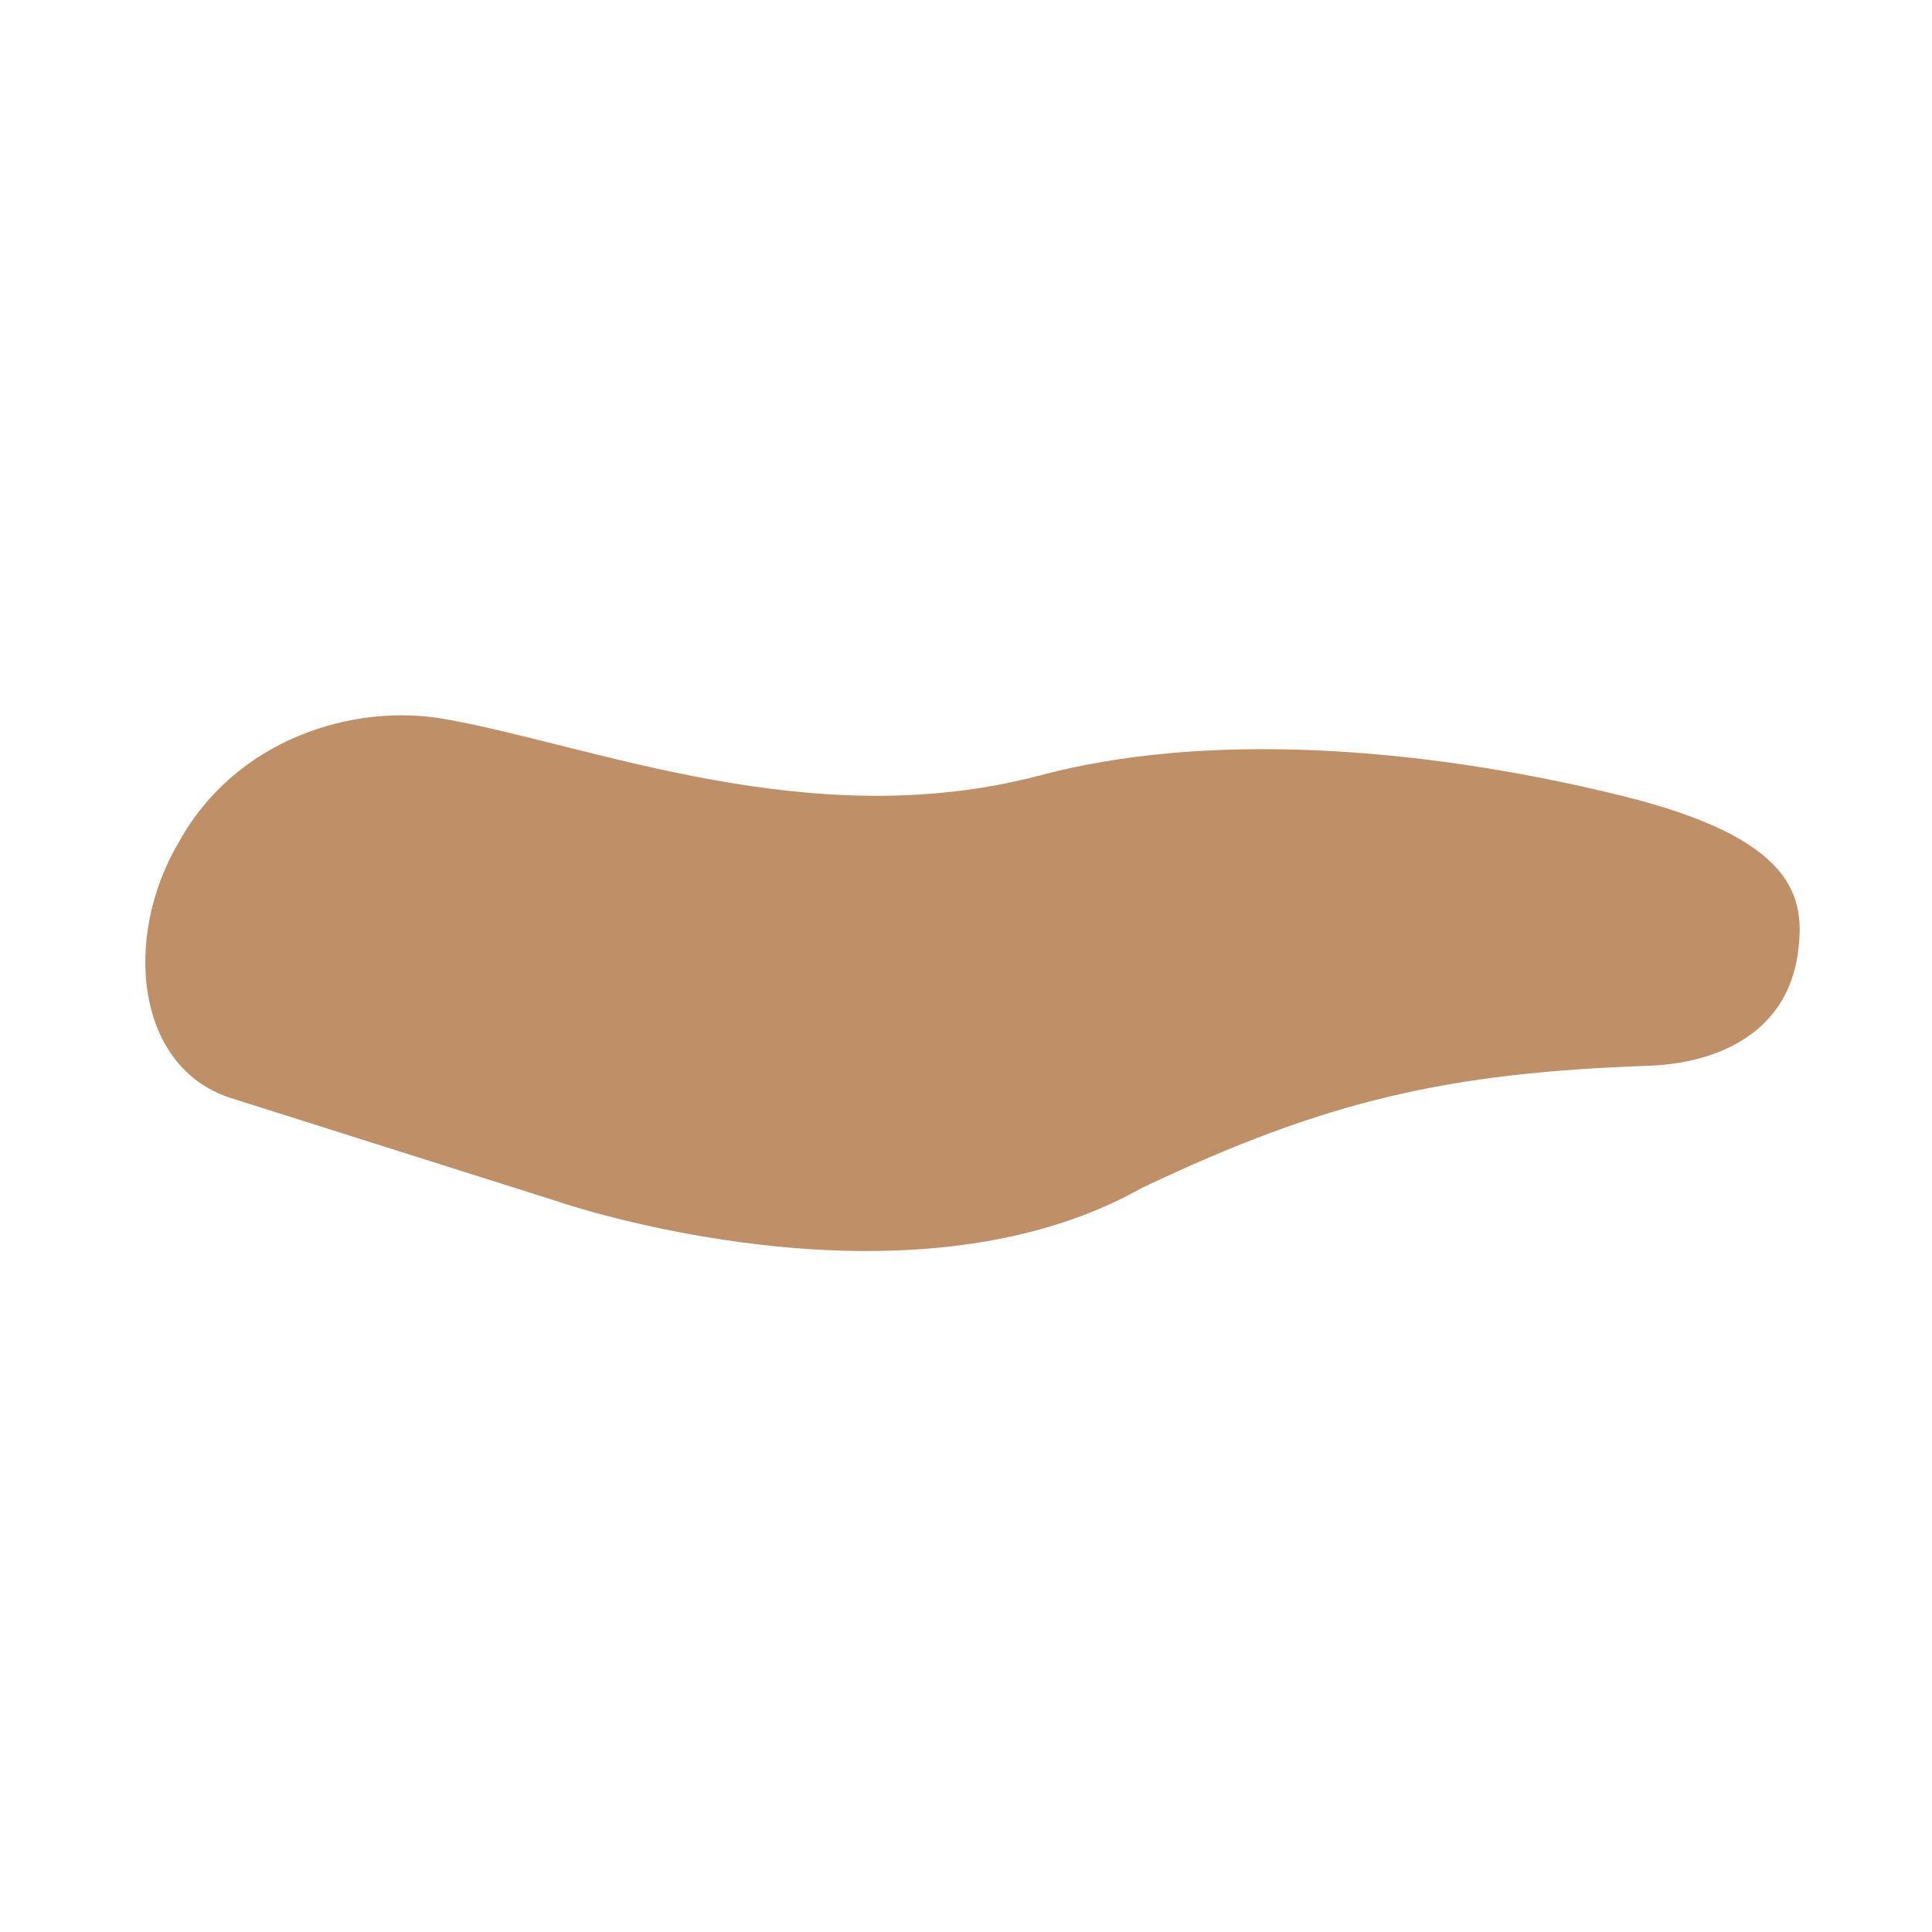
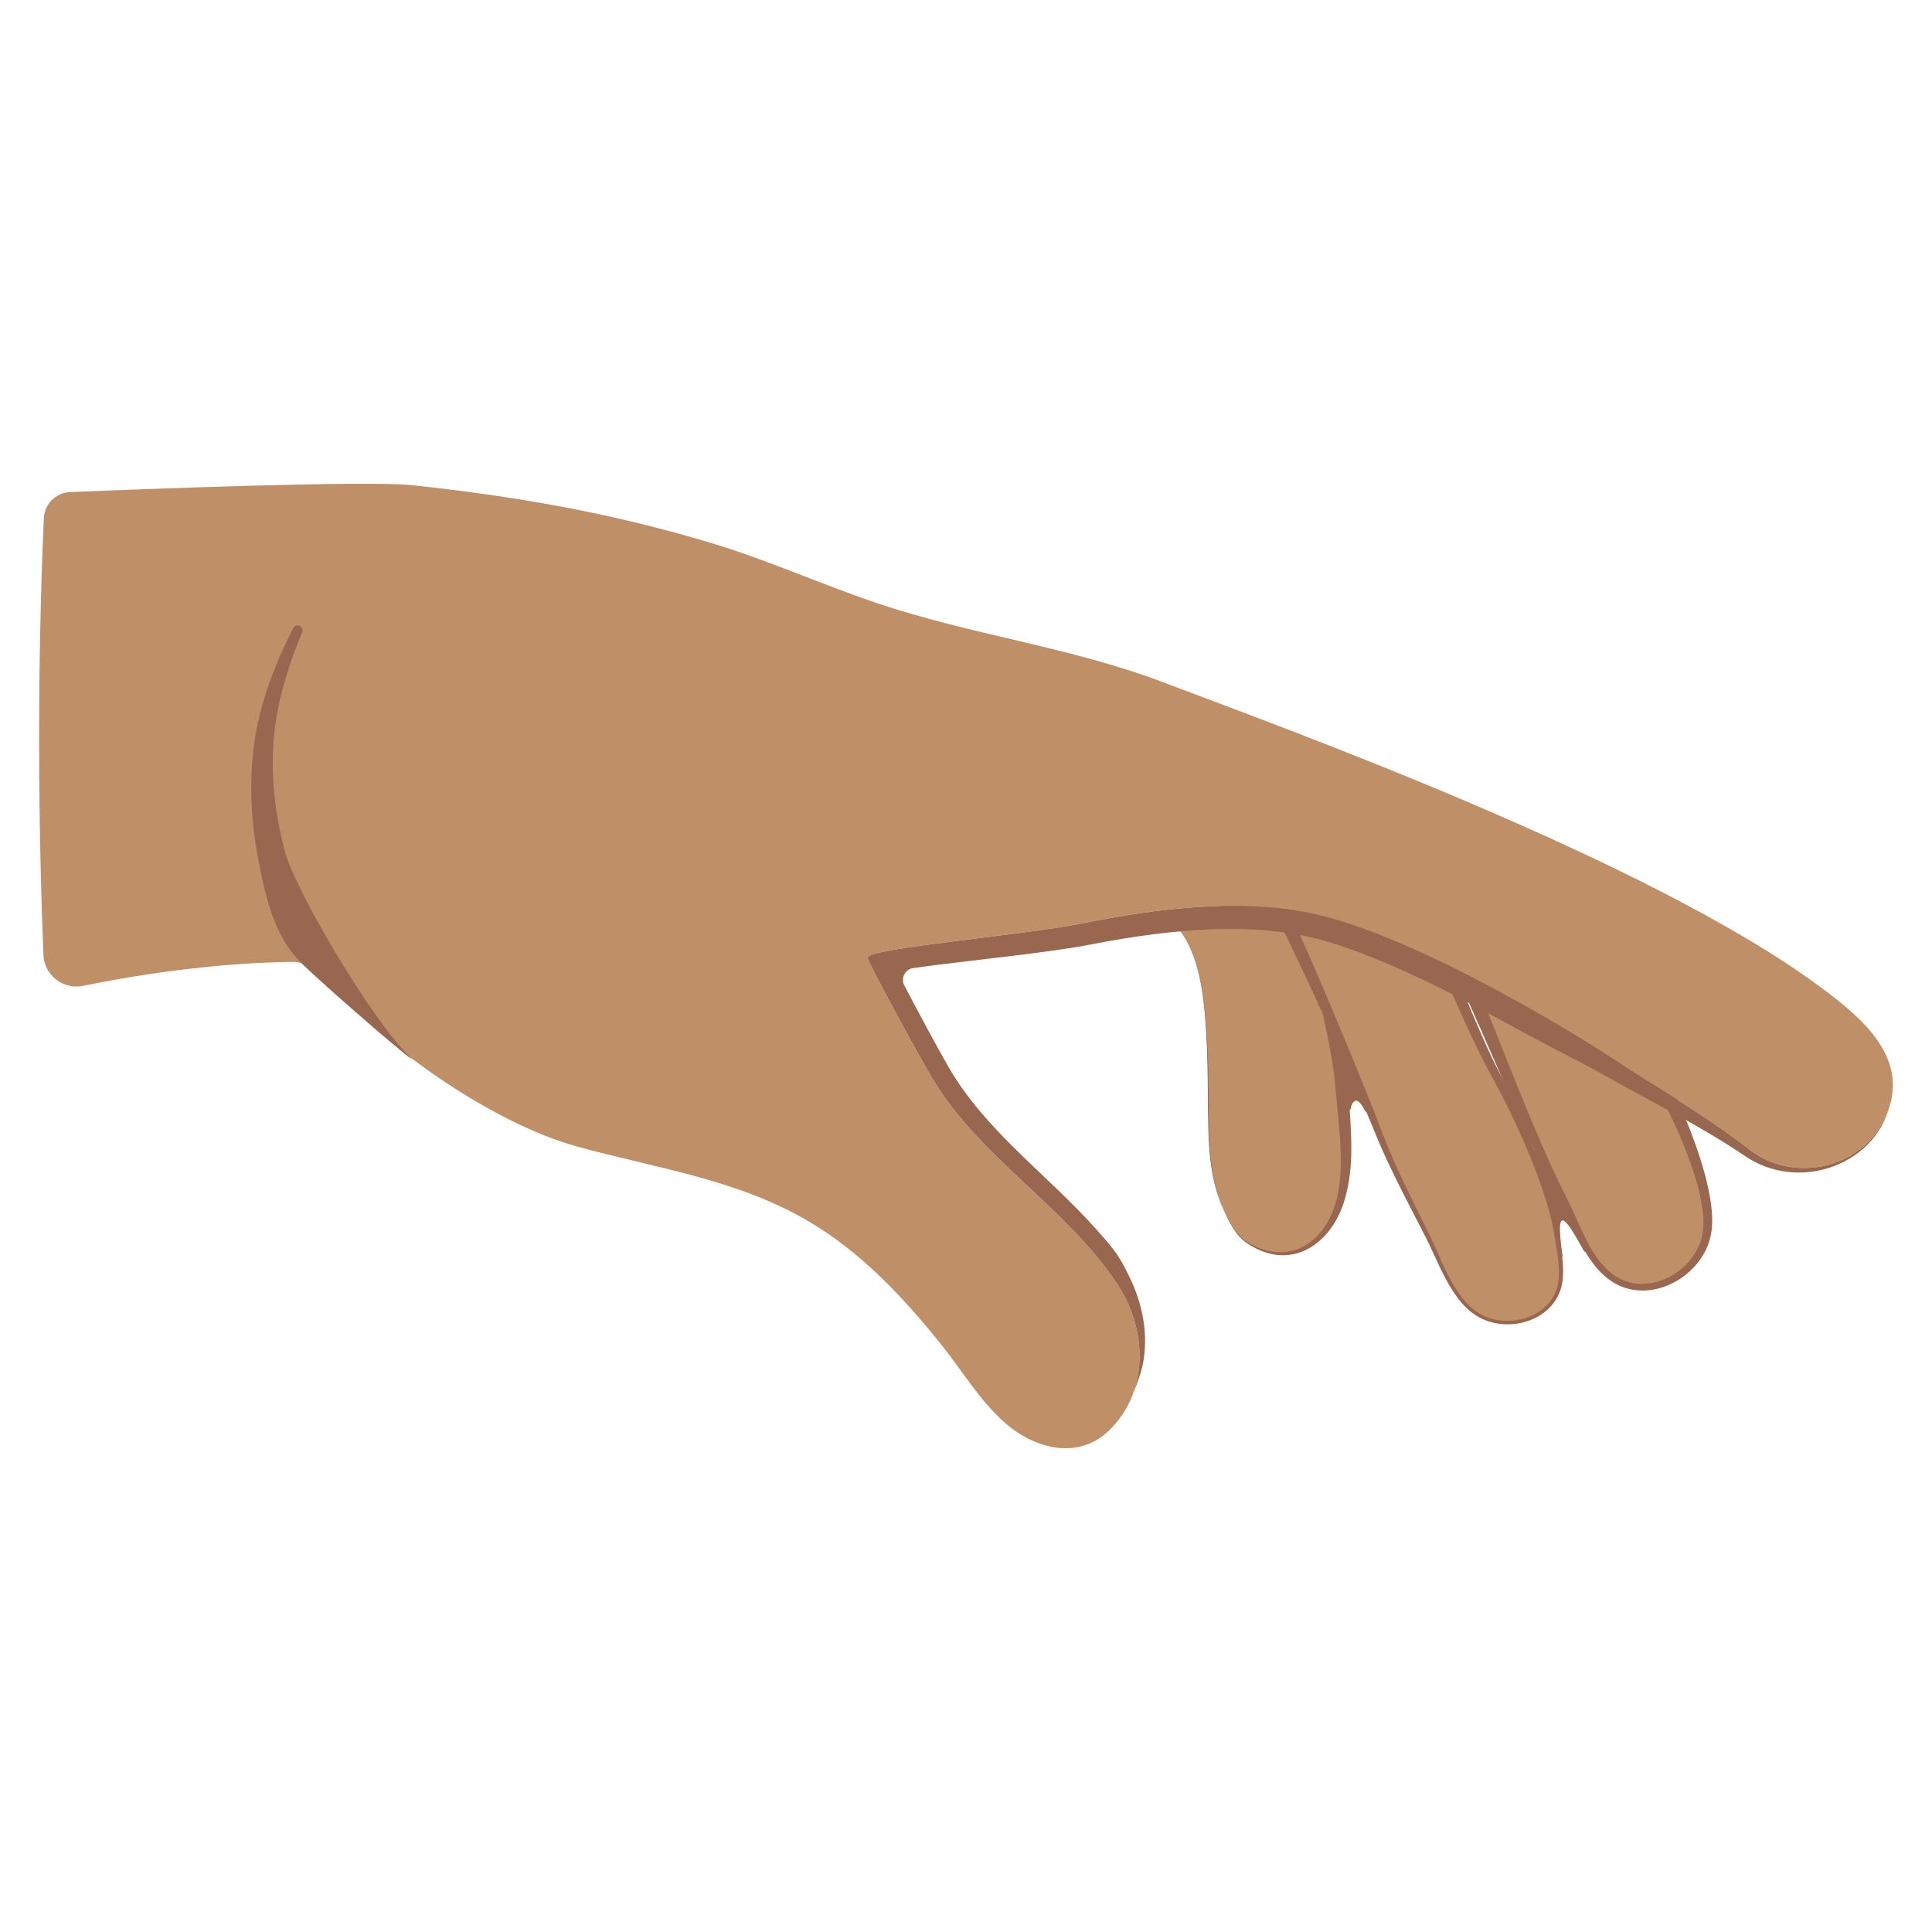
- <svg xmlns="http://www.w3.org/2000/svg" width="128px" height="128px" version="1.1" xml:space="preserve" style="fill-rule:evenodd;clip-rule:evenodd;stroke-linejoin:round;stroke-miterlimit:2;">
-   <g transform="matrix(-0.392747,1.46575,-1.46575,-0.392747,200.987,60.7416)">
-     <path d="M29.08,121.23C33.77,122.56 39.2,120.5 39.32,116.03L39.98,101.26C40,101.02 41.06,85.23 32.89,76.8L32.77,76.67C27.02,69.91 24.5,65.12 21.92,56.69C21.06,53.9 19.03,51.28 15.54,51.7C13.07,52 10.69,53.05 10.85,60.93C11.04,70.11 12.87,79.25 16.55,85.65C21.69,94.6 20.35,104.82 20.91,111.37C21.25,115.48 24.14,120 29.08,121.23Z" style="fill:#bf8f68;" />
+ <svg xmlns="http://www.w3.org/2000/svg" width="128px" height="128px" version="1.1" xml:space="preserve" style="fill-rule:evenodd;clip-rule:evenodd;stroke-linejoin:round;stroke-miterlimit:2;" id="svg40">
+   <defs id="defs44" />
+   <g transform="matrix(1.21093,0,0,-1.21093,-14.6099,132.427)" id="g4">
+     <path d="M98.762,40.86C98.6,41.093 97.791,42.726 97.516,42.579C97.278,42.452 97.532,40.846 97.551,40.684C97.6,40.257 96.917,41.357 96.739,41.726C96.288,42.658 96.026,43.647 95.796,44.652C95.729,44.949 95.66,45.248 95.62,45.549C95.602,45.683 95.572,45.832 95.6,45.967C95.652,46.212 95.855,46.363 96.077,46.449C96.657,46.674 97.281,46.295 97.685,45.9C98.813,44.794 99.098,43.171 99.392,41.69" style="fill:#99674f;" id="path2" />
+   </g>
+   <g transform="matrix(1.21093,0,0,-1.21093,-14.6099,132.427)" id="g8">
+     <path d="M85.981,48.714C85.969,48.864 86.091,49.115 86.262,49.137C86.439,49.159 86.709,48.683 86.77,48.546C86.793,48.493 86.884,48.609 86.907,48.629C87.006,48.715 87.1,48.842 87.142,48.967C87.285,49.395 87.315,49.824 87.326,50.272C87.336,50.705 87.378,51.145 87.151,51.533C87.067,51.675 86.951,51.796 86.827,51.903C86.57,52.124 86.253,52.286 85.909,52.305C85.545,52.325 85.204,52.197 84.884,52.034C84.463,51.82 84.046,51.509 83.8,51.1C83.478,50.568 83.56,49.961 83.668,49.381C83.708,49.166 83.751,48.952 83.8,48.739C83.826,48.627 83.854,48.482 83.937,48.393C84.066,48.257 84.265,48.19 84.443,48.15C84.73,48.085 85.025,48.046 85.305,47.953" style="fill:#99674f;" id="path6" />
+   </g>
+   <g transform="matrix(1.21093,0,0,-1.21093,-14.6099,132.427)" id="g14">
+     <path d="M75.861,59.231C77.459,57.991 77.84,55.689 78.008,53.793C78.161,52.077 78.166,50.347 78.179,48.625C78.197,46.259 78.281,44.004 79.672,41.979C79.937,41.594 80.328,41.323 80.743,41.121C82.986,40.031 84.852,41.588 85.425,43.773C85.943,45.749 85.615,47.794 85.487,49.797C85.303,52.672 83.868,57.847 83.19,60.667" style="fill:#bf8f68;" id="path10" />
+     <path d="M78.99,43.209C78.811,43.632 78.673,44.063 78.567,44.5C78.245,45.819 78.208,47.202 78.2,48.626C78.192,49.659 78.187,50.695 78.15,51.729C78.125,52.419 78.086,53.108 78.024,53.794C77.92,54.927 77.741,56.205 77.272,57.313C76.955,58.061 76.507,58.733 75.861,59.231C76.503,58.73 76.947,58.057 77.259,57.308C77.722,56.199 77.895,54.923 77.993,53.792C78.053,53.105 78.089,52.417 78.111,51.727C78.146,50.693 78.15,49.658 78.157,48.625C78.171,47.199 78.204,45.812 78.542,44.494C78.654,44.057 78.801,43.629 78.99,43.209C79.168,42.788 79.387,42.375 79.659,41.97C79.79,41.774 79.954,41.606 80.136,41.46C80.317,41.315 80.518,41.19 80.725,41.084C81.87,40.49 82.933,40.599 83.792,41.125C84.651,41.65 85.305,42.598 85.635,43.718C85.871,44.524 85.972,45.344 85.994,46.171C86.028,47.385 85.893,48.61 85.837,49.82C85.769,51.016 85.491,52.607 85.137,54.264C84.636,56.614 83.983,59.099 83.591,60.763C83.538,60.985 83.315,61.122 83.093,61.068C82.871,61.015 82.735,60.792 82.788,60.57C83.196,58.913 83.867,56.44 84.394,54.102C84.758,52.489 85.054,50.941 85.137,49.775C85.234,48.581 85.398,47.374 85.421,46.173C85.436,45.387 85.395,44.605 85.215,43.828C84.972,42.776 84.422,41.862 83.657,41.333C82.873,40.791 81.872,40.655 80.761,41.159C80.554,41.254 80.351,41.366 80.168,41.502C79.984,41.639 79.82,41.799 79.686,41.988C79.406,42.386 79.177,42.793 78.99,43.209Z" style="fill:#99674f;" id="path12" />
+   </g>
+   <g transform="matrix(1.2099,0.0499328,0.0499328,-1.2099,-17.974,127.872)" id="g20">
+     <path d="M81.656,60.789C82.875,59.057 87.458,49.473 88.292,47.547C89.171,45.513 90.27,43.646 91.337,41.713C92.101,40.329 92.884,38.192 94.43,37.49C95.879,36.833 97.901,37.388 98.515,38.937C98.887,39.876 98.56,41.034 98.388,42.004C97.92,44.658 95.91,48.66 94.575,50.897C93.237,53.139 90.375,59.481 89.345,61.87" style="fill:#bf8f68;" id="path16" />
+     <path d="M81.319,60.551C81.84,59.836 82.978,57.749 84.18,55.43C85.842,52.223 87.623,48.578 88.12,47.472C88.483,46.66 88.88,45.876 89.296,45.102C89.917,43.944 90.579,42.811 91.231,41.655C91.691,40.833 92.162,39.747 92.791,38.852C93.23,38.227 93.747,37.695 94.392,37.405C95.135,37.067 96.025,37.041 96.81,37.294C97.604,37.551 98.29,38.095 98.612,38.898C98.772,39.292 98.813,39.725 98.794,40.167C98.766,40.796 98.613,41.445 98.516,42.027C98.334,43.116 97.897,44.431 97.356,45.762C96.568,47.701 95.558,49.674 94.777,51.018C94.238,51.951 93.447,53.589 92.637,55.358C91.49,57.863 90.305,60.629 89.724,62.033C89.634,62.242 89.39,62.339 89.181,62.249C88.972,62.158 88.875,61.915 88.966,61.706C89.591,60.315 90.866,57.577 92.089,55.097C92.959,53.335 93.802,51.703 94.372,50.776C95.177,49.464 96.227,47.537 97.049,45.633C97.609,44.335 98.062,43.049 98.261,41.982C98.367,41.41 98.528,40.774 98.565,40.155C98.59,39.745 98.56,39.343 98.417,38.975C98.124,38.227 97.488,37.717 96.751,37.475C96.011,37.232 95.171,37.258 94.469,37.576C93.857,37.856 93.369,38.368 92.956,38.967C92.339,39.862 91.889,40.949 91.443,41.772C90.813,42.937 90.17,44.079 89.573,45.248C89.178,46.022 88.804,46.809 88.463,47.621C87.996,48.743 86.307,52.444 84.741,55.71C83.589,58.113 82.501,60.28 81.994,61.027C81.863,61.213 81.605,61.258 81.419,61.127C81.232,60.996 81.187,60.738 81.319,60.551Z" style="fill:#99674f;" id="path18" />
+   </g>
+   <g transform="matrix(1.21093,0,0,-1.21093,-14.6099,132.698)" id="g26">
+     <path d="M91.956,56.732C93.698,52.928 95.669,47.623 97.616,43.916C98.333,42.551 98.884,40.736 100.152,39.759C102.139,38.228 105.111,39.845 105.462,42.158C105.846,44.692 103.423,49.758 102.129,51.821" style="fill:#bf8f68;" id="path22" />
+     <path d="M91.58,56.56C92.827,53.951 94.2,50.631 95.581,47.611C96.2,46.257 96.818,44.962 97.434,43.82C97.869,43.008 98.248,42.035 98.751,41.175C99.103,40.574 99.513,40.026 100.045,39.619C101.095,38.803 102.408,38.822 103.509,39.347C104.607,39.871 105.49,40.903 105.69,42.123C105.87,43.2 105.565,44.728 105.054,46.305C104.34,48.506 103.224,50.8 102.479,52.04C102.358,52.233 102.103,52.292 101.91,52.171C101.717,52.05 101.658,51.795 101.779,51.602C102.551,50.422 103.73,48.233 104.499,46.114C105.032,44.645 105.373,43.212 105.234,42.192C105.081,41.104 104.31,40.172 103.342,39.692C102.37,39.209 101.199,39.181 100.26,39.898C99.767,40.28 99.388,40.793 99.067,41.357C98.576,42.219 98.218,43.196 97.798,44.011C97.213,45.158 96.625,46.456 96.048,47.816C94.749,50.879 93.494,54.252 92.331,56.904C92.236,57.111 91.991,57.202 91.784,57.107C91.577,57.012 91.485,56.767 91.58,56.56Z" style="fill:#99674f;" id="path24" />
+   </g>
+   <g transform="matrix(1.21093,0,0,-1.21093,-14.6099,132.427)" id="g30">
+     <path d="m 28.082,56.732 c 0.577,0.002 1.185,-0.268 1.55,-0.715 3.339,-3.912 9.369,-8.105 13.993,-9.382 4.28,-1.182 8.678,-1.774 12.574,-4.036 2.927,-1.7 5.178,-4.103 7.288,-6.708 1.179,-1.455 2.176,-3.176 3.6,-4.412 1.617,-1.403 4.003,-2.015 5.68,-0.362 2.207,2.176 2.044,5.544 0.431,7.981 -2.811,4.247 -7.496,6.864 -10.124,11.263 -0.873,1.461 -3.613,6.519 -3.546,6.624 0.342,0.537 8.367,1.173 11.932,1.888 3.928,0.788 8.338,1.333 12.282,0.533 5.347,-1.085 13.904,-6.212 16.524,-7.938 2.63,-1.732 5.056,-3.093 7.511,-4.998 2.561,-1.988 6.483,-0.946 7.592,2.112 1.089,3.001 -1.473,5.117 -3.706,6.775 -9.439,7.005 -29.706,14.297 -35.952,16.672 -5.101,1.939 -10.536,2.595 -15.694,4.342 -3.019,1.023 -5.936,2.341 -8.989,3.263 -5.5,1.662 -10.713,2.568 -16.409,3.18 C 32.176,83.076 19.99,82.607 15.901,82.437 15.13,82.408 14.508,81.796 14.465,81.025 14.309,77.692 13.984,68.523 14.44,57.121 c 0.021,-0.533 0.277,-1.03 0.699,-1.357 0.422,-0.327 0.966,-0.452 1.488,-0.34 3.683,0.757 7.786,1.269 11.455,1.308 z" style="fill:#bf8f68" id="path28" />
+   </g>
+   <g transform="matrix(1.21093,0,0,-1.21093,-14.6099,132.427)" id="g34">
+     <path d="M74.097,33.22C74.763,35.138 74.351,37.356 73.198,39.098C70.387,43.345 65.702,45.962 63.074,50.361C62.201,51.822 59.461,56.88 59.528,56.985C59.87,57.522 67.895,58.158 71.46,58.873C75.388,59.661 79.798,60.206 83.742,59.406C89.089,58.321 97.646,53.194 100.266,51.468C102.896,49.736 105.322,48.375 107.777,46.47C110.332,44.487 114.241,45.519 115.361,48.56C114.848,46.992 113.594,45.937 112.151,45.47C110.644,44.983 108.93,45.154 107.512,46.129C106.75,46.644 105.997,47.105 105.239,47.548C103.434,48.601 101.629,49.514 99.7,50.61C98.884,51.078 97.488,51.764 95.845,52.644C94.114,53.57 92.118,54.711 90.075,55.683C87.752,56.788 85.406,57.747 83.486,58.143C81.993,58.455 80.428,58.56 78.85,58.529C76.431,58.482 73.983,58.121 71.7,57.676C69.265,57.205 64.757,56.783 62.021,56.393C61.813,56.36 61.634,56.229 61.539,56.042C61.445,55.855 61.446,55.633 61.542,55.447C62.374,53.851 63.501,51.767 64.001,50.915C66.03,47.438 69.384,45.087 72.023,42.124C72.444,41.65 72.877,41.182 73.228,40.653C73.466,40.295 73.654,39.915 73.845,39.526C74.547,38.104 74.871,36.525 74.641,35.002C74.551,34.409 74.357,33.858 74.132,33.302L74.097,33.22Z" style="fill:#99674f;" id="path32" />
+   </g>
+   <g transform="matrix(1.21093,0,0,-1.21093,-14.6268,132.339)" id="g38">
+     <path d="m 28.605,56.559 c -1.536,1.502 -1.993,3.623 -2.393,5.7 -0.399,2.075 -0.512,4.196 -0.224,6.351 0.145,1.085 0.431,2.187 0.81,3.261 0.372,1.058 0.828,2.085 1.316,3.04 0.063,0.136 0.224,0.195 0.36,0.132 0.135,-0.063 0.194,-0.224 0.131,-0.36 -0.401,-0.962 -0.767,-1.993 -1.049,-3.047 -0.278,-1.038 -0.468,-2.094 -0.526,-3.124 -0.113,-2.031 0.143,-4.001 0.666,-5.908 0.522,-1.907 4.49,-8.841 6.813,-11.154 C 35.344,50.619 30.185,55.016 28.605,56.559 Z" style="fill:#99674f" id="path36" />
  </g>
</svg>
